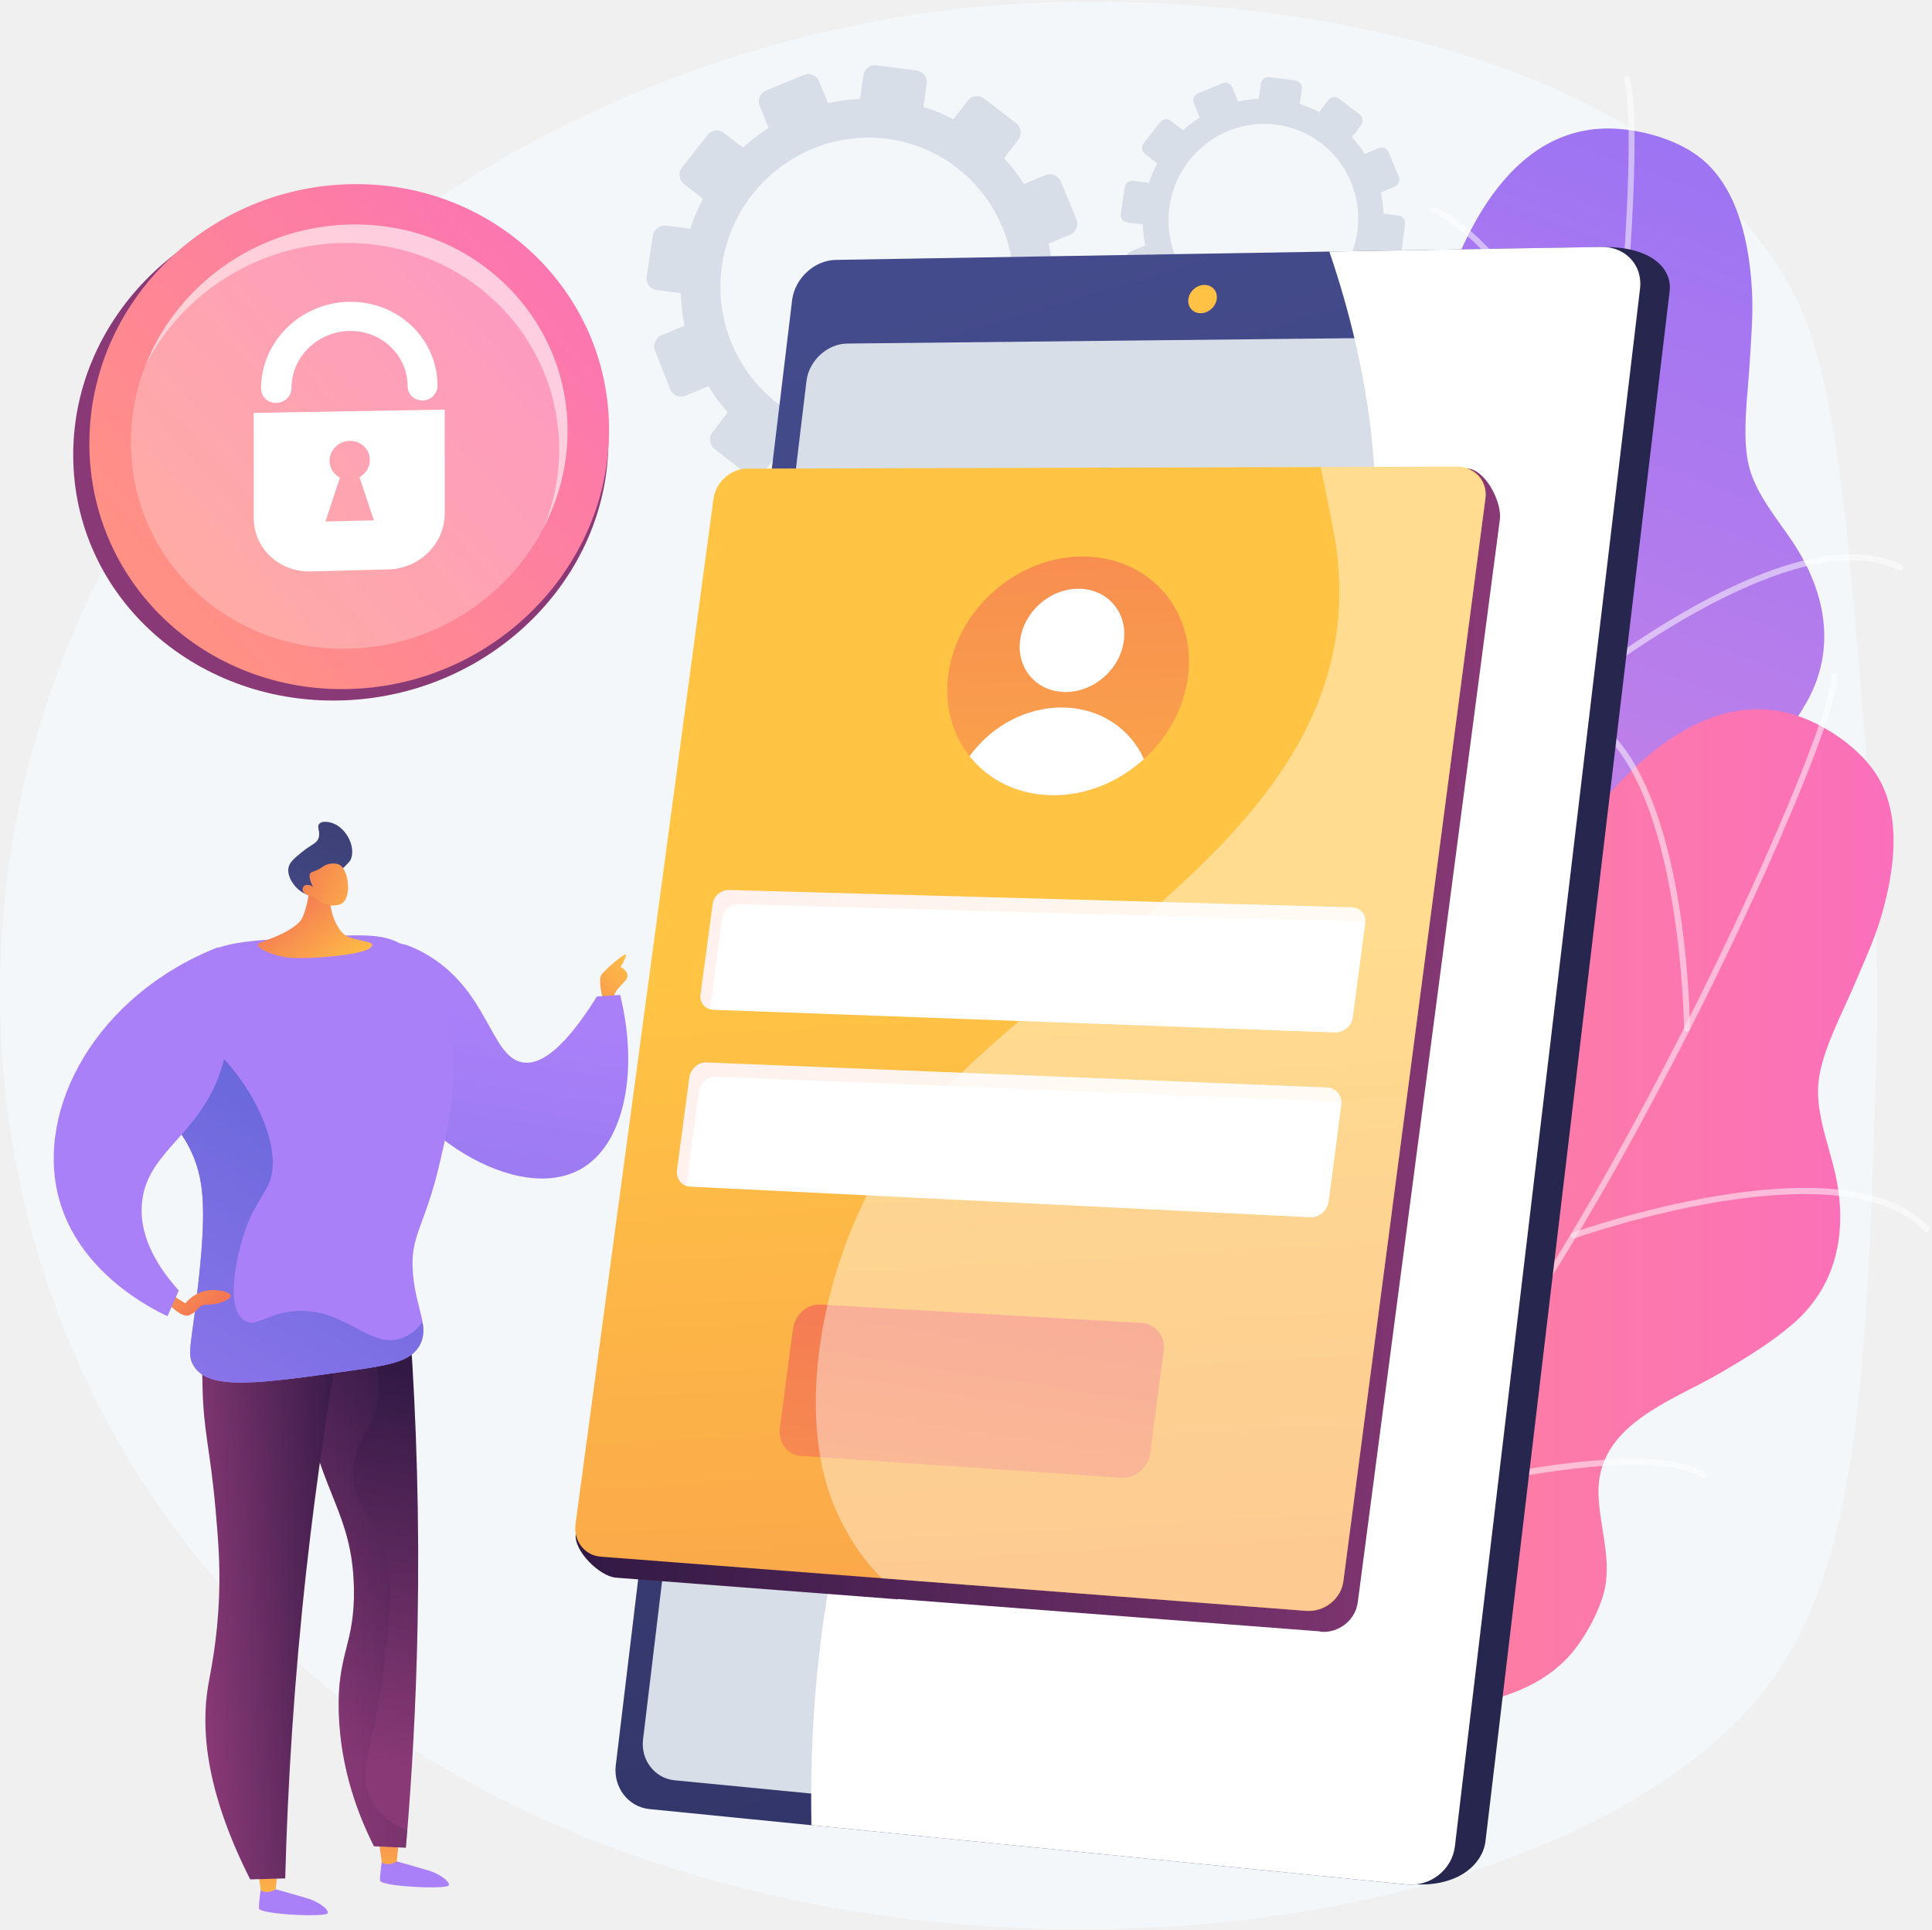
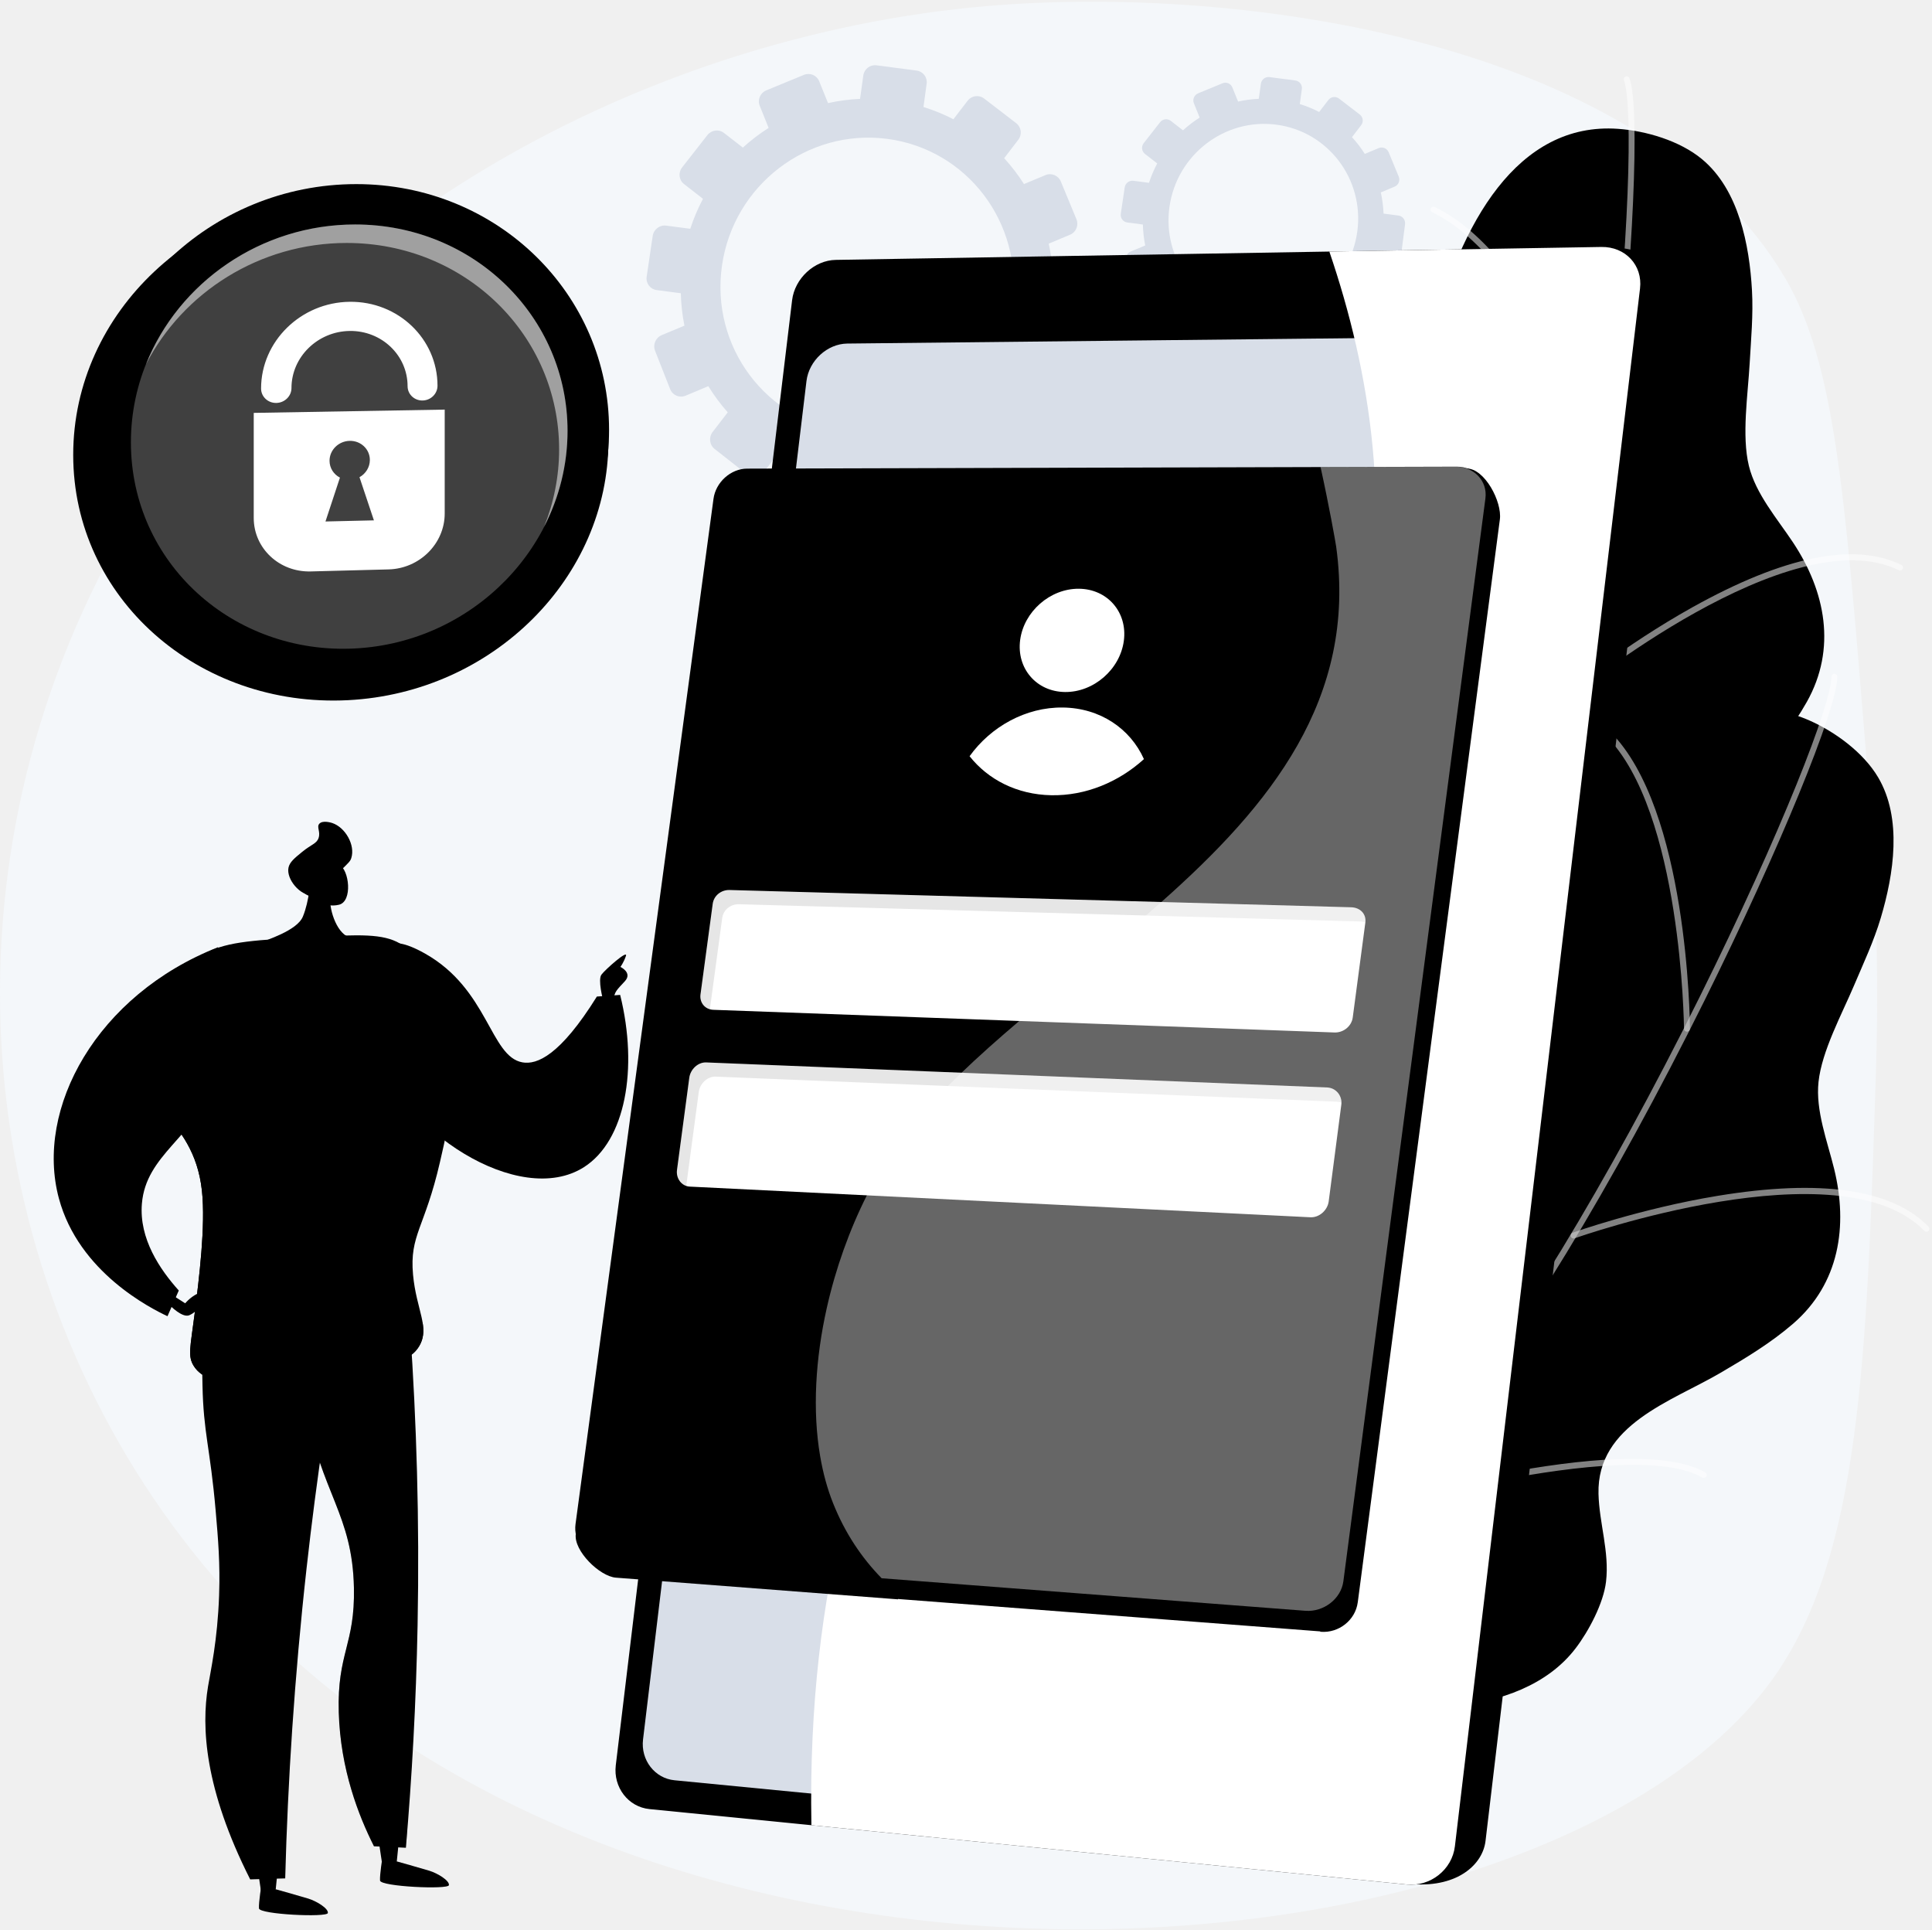
<svg xmlns="http://www.w3.org/2000/svg" width="641" height="640" viewBox="0 0 641 640" fill="none">
  <path d="M618.971 248.168C612.052 162.855 608.592 120.199 592.488 92.601C546.378 13.579 412.319 -5.215 327.65 1.992C214.298 11.638 84.625 76.8 27.545 202.611C-24.299 316.883 -0.393 446.232 77.724 530.846C220.925 685.957 516.316 658.263 588.475 556.483C617.272 515.863 619.348 450.984 622.399 355.68C623.865 309.804 621.004 273.245 618.971 248.168Z" fill="#F4F7FA" />
  <path d="M564.653 52.769C557.325 46.706 546.208 43.404 536.811 42.737C470.199 38.017 460.477 177.253 470.688 208.371C480.898 239.488 474.282 249.705 421.82 265.985C369.357 282.265 394.525 313.611 400.92 331.942C407.314 350.273 419.977 365.758 381.732 383.973C343.488 402.187 356.779 413.473 356.779 413.473C356.779 413.473 427.307 485.616 423.411 462.519C419.515 439.422 426.574 404.546 489.809 401.895C517.046 400.753 558.755 387.761 567.99 358.597C570.141 351.805 571.637 341.433 570.002 334.403C567.732 324.652 561.333 316.97 557.779 307.792C549.499 286.406 570.269 270.744 582.221 256.448C588.463 248.985 594.699 241.333 599.477 232.824C609.399 215.158 605.684 196.212 594.88 179.928C589.698 172.12 582.5 163.835 580.239 154.52C577.812 144.515 579.929 130.845 580.504 120.553C580.956 112.48 581.726 104.439 581.271 96.346C580.431 81.296 576.905 62.906 564.653 52.769Z" fill="url(#paint0_linear_1_8)" />
  <g opacity="0.8">
    <g opacity="0.8">
      <path opacity="0.8" d="M351.233 453.964C350.776 454.129 350.258 453.935 350.027 453.494C349.776 453.012 349.961 452.416 350.443 452.165C350.74 452.01 380.432 436.392 413.554 410.669C444.075 386.966 483.836 349.594 499.933 306.148C513.379 269.863 525.64 209.876 533.576 141.571C540.692 80.321 541.816 35.023 538.792 26.614C538.607 26.103 538.874 25.539 539.386 25.354C539.897 25.169 540.461 25.436 540.646 25.947C544.184 35.785 541.939 86.672 535.536 141.8C527.584 210.255 515.282 270.406 501.783 306.833C485.519 350.725 445.47 388.385 414.737 412.246C381.478 438.07 351.655 453.754 351.359 453.91C351.315 453.93 351.274 453.948 351.233 453.964Z" fill="white" />
    </g>
    <g opacity="0.8">
      <path opacity="0.8" d="M533.468 153.444C532.959 153.627 532.441 153.486 532.253 152.976C532.007 152.303 507.174 85.494 475.153 70.411C474.659 70.18 474.461 69.623 474.691 69.129C474.924 68.636 475.516 68.442 476.007 68.673C508.761 84.101 533.078 149.507 534.099 152.291C534.286 152.803 533.984 153.259 533.473 153.442C533.471 153.444 533.468 153.444 533.468 153.444Z" fill="white" />
    </g>
    <g opacity="0.8">
      <path opacity="0.8" d="M521.357 230.921C520.978 231.058 520.535 230.951 520.263 230.62C519.918 230.2 519.978 229.579 520.398 229.234C520.581 229.083 538.864 214.086 561.422 201.501C591.902 184.497 615.261 179.749 630.849 187.393C631.338 187.632 631.539 188.222 631.299 188.71C631.059 189.199 630.47 189.4 629.982 189.16C594.114 171.576 522.369 230.159 521.649 230.752C521.56 230.828 521.46 230.885 521.357 230.921Z" fill="white" />
    </g>
    <g opacity="0.8">
      <path opacity="0.8" d="M441.76 389.287C441.659 389.324 441.554 389.342 441.442 389.344C440.899 389.353 440.451 388.92 440.442 388.374C440.438 388.088 439.931 359.424 433.931 329.22C428.43 301.529 417.071 266.842 394.198 258.849C393.684 258.669 393.412 258.107 393.593 257.596C393.771 257.082 394.335 256.81 394.847 256.99C413.92 263.654 427.72 287.836 435.868 328.864C441.899 359.239 442.406 388.056 442.411 388.344C442.42 388.778 442.146 389.148 441.76 389.287Z" fill="white" />
    </g>
    <g opacity="0.8">
      <path opacity="0.8" d="M482.463 342.976C482.063 343.12 481.602 342.992 481.337 342.633C481.013 342.195 481.106 341.578 481.542 341.256C484.714 338.911 559.536 283.905 588.715 289.157C589.251 289.253 589.605 289.767 589.509 290.301C589.413 290.838 588.902 291.194 588.365 291.096C560.014 285.992 483.484 342.27 482.714 342.839C482.636 342.901 482.55 342.944 482.463 342.976Z" fill="white" />
    </g>
  </g>
  <path d="M623.117 257.849C618.273 249.665 608.929 242.795 600.312 238.988C539.225 212.007 482.964 339.741 482.042 372.477C481.119 405.214 471.436 412.59 416.562 410.158C361.686 407.726 374.762 445.74 374.577 465.153C374.392 484.566 381.067 503.422 338.916 507.622C296.764 511.822 305.451 526.937 305.451 526.937C305.451 526.937 347.409 618.69 351.558 595.637C355.707 572.583 374.15 542.153 434.551 561.057C460.566 569.199 504.211 571.087 522.771 546.769C527.094 541.105 532.01 531.852 532.849 524.683C534.011 514.74 530.59 505.345 530.35 495.507C529.793 472.579 554.639 464.87 570.723 455.463C579.12 450.553 587.579 445.461 594.955 439.071C610.269 425.805 613.185 406.721 608.529 387.741C606.296 378.641 602.324 368.408 603.35 358.878C604.45 348.643 611.068 336.494 615.092 327.003C618.248 319.561 621.694 312.253 624.005 304.484C628.31 290.031 631.217 271.533 623.117 257.849Z" fill="url(#paint1_linear_1_8)" />
  <g opacity="0.8">
    <g opacity="0.8">
      <path opacity="0.8" d="M286.53 563.16C286.046 563.16 285.623 562.802 285.555 562.309C285.482 561.77 285.859 561.272 286.398 561.199C286.729 561.153 319.954 556.503 359.826 543.505C396.566 531.529 446.628 509.814 476.478 474.378C501.409 444.782 533.245 392.484 563.823 330.894C591.243 275.666 607.628 233.418 607.628 224.482C607.628 223.939 608.069 223.498 608.613 223.498C609.156 223.498 609.597 223.939 609.597 224.482C609.597 234.937 590.266 282.062 565.586 331.771C534.94 393.496 503.01 445.938 477.983 475.648C447.827 511.447 397.397 533.333 360.402 545.389C320.367 558.435 286.996 563.103 286.663 563.149C286.621 563.158 286.576 563.16 286.53 563.16Z" fill="white" />
    </g>
    <g opacity="0.8">
      <path opacity="0.8" d="M559.706 342.235C559.165 342.235 558.724 341.824 558.722 341.283C558.718 340.566 557.957 269.245 532.928 244.216C532.542 243.832 532.542 243.213 532.928 242.83C533.312 242.446 533.935 242.448 534.321 242.832C559.923 268.434 560.672 338.305 560.693 341.269C560.697 341.812 560.259 342.235 559.713 342.235C559.709 342.235 559.706 342.235 559.706 342.235Z" fill="white" />
    </g>
    <g opacity="0.8">
      <path opacity="0.8" d="M522.094 410.843C521.69 410.843 521.311 410.592 521.167 410.19C520.984 409.678 521.249 409.114 521.763 408.929C521.985 408.849 544.264 400.923 569.752 396.714C604.187 391.025 627.775 394.464 639.86 406.931C640.239 407.321 640.228 407.945 639.837 408.324C639.447 408.703 638.824 408.692 638.444 408.301C610.643 379.618 523.307 410.468 522.428 410.783C522.316 410.824 522.204 410.843 522.094 410.843Z" fill="white" />
    </g>
    <g opacity="0.8">
      <path opacity="0.8" d="M393.605 532.932C393.5 532.932 393.393 532.914 393.285 532.879C392.771 532.703 392.495 532.144 392.673 531.628C392.765 531.356 401.988 504.213 406.562 473.76C410.755 445.84 411.803 409.356 392.984 394.094C392.561 393.752 392.497 393.131 392.84 392.708C393.183 392.286 393.804 392.22 394.226 392.564C409.919 405.289 414.724 432.716 408.506 474.077C403.904 504.701 394.63 531.991 394.537 532.265C394.397 532.674 394.014 532.932 393.605 532.932Z" fill="white" />
    </g>
    <g opacity="0.8">
      <path opacity="0.8" d="M447.574 503.126C447.149 503.126 446.759 502.85 446.631 502.425C446.474 501.904 446.77 501.354 447.291 501.198C451.068 500.066 540.09 473.621 565.77 488.437C566.24 488.709 566.402 489.312 566.13 489.782C565.859 490.253 565.256 490.415 564.785 490.143C539.832 475.747 448.773 502.811 447.857 503.085C447.764 503.112 447.668 503.126 447.574 503.126Z" fill="white" />
    </g>
  </g>
  <path d="M418.345 27.74L417.641 32.778C415.305 32.885 413.008 33.187 410.772 33.689L408.868 28.989C408.349 27.708 406.881 27.098 405.591 27.631L397.513 30.958C396.221 31.49 395.59 32.965 396.107 34.248L398.02 39.008C396.063 40.255 394.213 41.666 392.492 43.228L388.436 40.081C387.34 39.231 385.75 39.442 384.885 40.551L379.459 47.494C378.589 48.606 378.774 50.2 379.87 51.052L383.942 54.217C382.857 56.254 381.946 58.405 381.21 60.65L376.042 59.972C374.654 59.789 373.361 60.773 373.156 62.171L371.856 70.926C371.649 72.329 372.608 73.617 373.998 73.799L379.182 74.48C379.244 76.843 379.502 79.168 379.961 81.431L375.097 83.459C373.786 84.005 373.142 85.514 373.658 86.828L376.899 95.062C377.417 96.382 378.904 97.006 380.219 96.455L385.086 94.418C386.31 96.41 387.705 98.287 389.253 100.032L386.011 104.243C385.134 105.382 385.321 107.013 386.431 107.885L393.382 113.338C394.494 114.211 396.109 113.992 396.984 112.848L400.187 108.664C402.234 109.753 404.399 110.66 406.657 111.384L405.929 116.604C405.73 118.034 406.705 119.342 408.107 119.525L416.883 120.676C418.288 120.861 419.583 119.849 419.779 118.42L420.487 113.238C422.873 113.135 425.219 112.827 427.5 112.313L429.425 117.1C429.96 118.429 431.455 119.057 432.766 118.502L440.951 115.033C442.259 114.478 442.883 112.955 442.346 111.63L440.421 106.878C442.419 105.588 444.301 104.124 446.046 102.505L450.047 105.615C451.166 106.485 452.769 106.266 453.627 105.126L458.987 98.02C459.844 96.885 459.631 95.266 458.514 94.4L454.55 91.326C455.63 89.232 456.528 87.019 457.24 84.715L462.196 85.366C463.586 85.549 464.861 84.555 465.041 83.148L466.167 74.37C466.347 72.97 465.368 71.687 463.979 71.504L459.037 70.856C458.935 68.462 458.633 66.115 458.126 63.833L462.709 61.915C463.997 61.376 464.607 59.887 464.073 58.59L460.725 50.497C460.191 49.204 458.715 48.592 457.427 49.129L452.817 51.052C451.561 49.081 450.14 47.222 448.562 45.502L451.609 41.527C452.456 40.419 452.248 38.836 451.147 37.989L444.262 32.698C443.161 31.853 441.583 32.061 440.734 33.164L437.669 37.144C435.637 36.089 433.49 35.212 431.25 34.518L431.933 29.519C432.12 28.144 431.158 26.881 429.781 26.701L421.179 25.573C419.809 25.397 418.537 26.363 418.345 27.74ZM388.016 68.547C390.503 51.246 406.381 39.117 423.497 41.362C440.613 43.607 452.634 59.396 450.334 76.72C448.021 94.151 432.108 106.517 414.805 104.25C397.502 101.98 385.515 85.953 388.016 68.547Z" fill="#D8DEE8" />
  <path d="M286.436 25.009L285.349 32.798C281.738 32.962 278.185 33.428 274.727 34.205L271.784 26.938C270.98 24.956 268.712 24.015 266.719 24.837L254.229 29.982C252.231 30.807 251.256 33.084 252.055 35.073L255.015 42.431C251.989 44.358 249.128 46.539 246.467 48.957L240.187 44.091C238.495 42.778 236.035 43.104 234.697 44.817L226.307 55.55C224.962 57.27 225.247 59.734 226.942 61.051L233.238 65.948C231.562 69.097 230.15 72.424 229.013 75.893L221.023 74.845C218.878 74.564 216.88 76.085 216.558 78.245L214.551 91.785C214.229 93.954 215.713 95.944 217.864 96.224L225.878 97.275C225.974 100.929 226.371 104.526 227.083 108.024L219.563 111.16C217.535 112.004 216.54 114.336 217.339 116.369L222.349 129.1C223.151 131.139 225.451 132.105 227.483 131.253L235.008 128.104C236.899 131.183 239.057 134.085 241.452 136.782L236.44 143.293C235.083 145.056 235.373 147.577 237.09 148.924L247.84 157.356C249.559 158.705 252.055 158.365 253.409 156.597L258.363 150.13C261.526 151.816 264.876 153.218 268.367 154.337L267.239 162.409C266.931 164.62 268.438 166.643 270.61 166.926L284.179 168.705C286.349 168.991 288.354 167.427 288.655 165.216L289.752 157.205C293.442 157.047 297.068 156.57 300.594 155.775L303.57 163.177C304.397 165.232 306.71 166.203 308.736 165.344L321.392 159.982C323.413 159.126 324.379 156.769 323.547 154.718L320.57 147.369C323.659 145.376 326.569 143.11 329.268 140.607L335.452 145.417C337.181 146.762 339.659 146.421 340.988 144.663L349.275 133.676C350.597 131.923 350.271 129.417 348.544 128.079L342.415 123.329C344.087 120.089 345.473 116.668 346.574 113.107L354.238 114.112C356.389 114.395 358.36 112.859 358.638 110.685L360.378 97.111C360.657 94.943 359.141 92.961 356.996 92.68L349.355 91.678C349.198 87.978 348.732 84.347 347.946 80.821L355.035 77.855C357.028 77.021 357.971 74.719 357.14 72.714L351.963 60.2C351.136 58.202 348.855 57.256 346.866 58.085L339.739 61.056C337.798 58.007 335.598 55.135 333.162 52.479L337.871 46.331C339.181 44.621 338.862 42.172 337.156 40.862L326.509 32.682C324.808 31.375 322.367 31.697 321.054 33.403L316.313 39.558C313.168 37.927 309.85 36.571 306.388 35.495L307.445 27.765C307.735 25.639 306.246 23.689 304.12 23.41L290.818 21.665C288.697 21.387 286.733 22.882 286.436 25.009ZM239.541 88.104C243.384 61.353 267.936 42.599 294.399 46.071C320.862 49.542 339.449 73.954 335.895 100.741C332.319 127.691 307.717 146.814 280.964 143.304C254.209 139.797 235.672 115.014 239.541 88.104Z" fill="#D8DEE8" />
  <path d="M273.709 100.438L215.531 584.012C214.658 591.262 219.655 597.762 226.657 598.456L468.98 625.06C483.824 625.983 491.951 618.399 492.869 610.689L553.951 96.569C554.862 88.903 547.579 81.959 532.671 81.959L288.144 87.108C281.062 87.229 274.577 93.226 273.709 100.438Z" fill="url(#paint2_linear_1_8)" />
  <path d="M262.802 99.607L204.304 585.599C203.427 592.887 208.442 599.42 215.466 600.119L466.687 625.132C474.563 625.915 481.782 620.217 482.702 612.469L544.126 95.693C545.042 87.986 539.257 81.792 531.294 81.927L277.287 86.213C270.185 86.33 263.674 92.359 262.802 99.607Z" fill="url(#paint3_linear_1_8)" />
  <path d="M267.57 126.412L213.349 577.023C212.529 583.831 217.226 589.924 223.801 590.563L460.066 613.53C467.388 614.243 474.097 608.924 474.956 601.71L531.72 124.329C532.575 117.154 527.203 111.347 519.807 111.427L281.116 113.968C274.473 114.037 268.385 119.639 267.57 126.412Z" fill="#D8DEE8" />
  <path d="M394.267 99.271C393.957 101.858 395.813 103.93 398.417 103.895C401.022 103.863 403.388 101.735 403.699 99.143C404.009 96.551 402.146 94.48 399.54 94.519C396.935 94.557 394.576 96.686 394.267 99.271Z" fill="url(#paint4_linear_1_8)" />
  <path d="M308.417 428.892C356.785 339.466 429.042 312.697 450.797 220.533C462.555 170.715 454.544 123.033 441.05 83.448L531.298 81.924C539.261 81.79 545.045 87.985 544.13 95.69L482.706 612.466C481.786 620.217 474.567 625.915 466.691 625.129L269.207 605.467C267.743 525.338 286.855 468.754 308.417 428.892Z" fill="white" />
  <path d="M24.291 150.891C24.291 103.373 65.742 64.859 115.484 64.864C163.756 64.868 201.852 101.357 201.852 146.361C201.852 191.365 163.756 229.796 115.484 232.265C65.739 234.809 24.291 198.41 24.291 150.891Z" fill="url(#paint5_linear_1_8)" />
  <path d="M29.653 147.102C29.653 99.584 69.905 61.07 118.207 61.075C165.081 61.079 202.076 97.568 202.076 142.572C202.076 187.576 165.081 226.007 118.207 228.476C69.903 231.02 29.653 194.619 29.653 147.102Z" fill="url(#paint6_linear_1_8)" />
  <g opacity="0.5">
    <path opacity="0.5" d="M43.433 146.739C43.433 106.816 77.249 74.457 117.832 74.464C157.214 74.468 188.297 105.124 188.297 142.935C188.297 180.745 157.216 213.034 117.832 215.108C77.249 217.245 43.433 186.662 43.433 146.739Z" fill="white" />
  </g>
  <path opacity="0.5" d="M115.039 80.598C154.421 80.602 185.504 111.258 185.504 149.069C185.504 158.059 183.73 166.731 180.521 174.764C185.49 165.091 188.299 154.264 188.299 142.935C188.299 105.124 157.219 74.468 117.835 74.464C86.535 74.462 59.277 93.717 48.437 120.838C60.711 96.994 86.156 80.596 115.039 80.598Z" fill="white" />
  <path d="M84.184 136.968V171.812C84.184 181.885 92.658 189.832 103.081 189.561L128.925 188.887C139.222 188.618 147.544 180.321 147.544 170.353V135.876L84.184 136.968ZM107.984 172.99L112.786 158.437C110.729 157.375 109.336 155.283 109.336 152.846C109.336 149.27 112.337 146.313 116.032 146.244C119.722 146.173 122.711 149.01 122.711 152.579C122.711 155.011 121.323 157.156 119.272 158.302L124.056 172.616L107.984 172.99Z" fill="white" />
  <path d="M140.197 132.855C137.454 132.901 135.23 130.779 135.23 128.114C135.23 117.872 126.632 109.651 116.029 109.788C105.39 109.925 96.705 118.422 96.705 128.728C96.705 131.409 94.451 133.62 91.667 133.668C88.881 133.714 86.62 131.576 86.62 128.89C86.62 113.204 99.849 100.292 116.031 100.112C132.127 99.931 145.155 112.423 145.155 127.959C145.155 130.617 142.937 132.809 140.197 132.855Z" fill="white" />
  <path d="M200.056 331.594C200.056 331.594 198.298 325.004 199.544 323.318C200.789 321.633 208.405 314.896 207.674 317.093C206.941 319.29 205.843 320.754 205.843 320.754C205.843 320.754 209.944 322.658 207.307 325.513C204.671 328.37 203.79 329.027 203.644 331.592C203.5 334.157 201.814 335.036 200.056 331.594Z" fill="url(#paint7_linear_1_8)" />
  <path d="M126.899 616.086C126.899 616.086 125.967 621.786 126.086 623.814C126.204 625.842 148.717 626.878 148.943 625.36C149.169 623.841 145.223 621.423 142.444 620.571C139.664 619.717 131.53 617.442 131.53 617.442L126.899 616.086Z" fill="url(#paint8_linear_1_8)" />
  <path d="M132.363 610.404L131.645 617.492C131.645 617.492 129.031 619.221 126.727 617.888L125.573 610.173L132.363 610.404Z" fill="url(#paint9_linear_1_8)" />
  <path d="M86.732 625.326C86.732 625.326 85.8 631.026 85.919 633.054C86.037 635.081 108.55 636.118 108.776 634.6C109.004 633.081 105.056 630.663 102.277 629.811C99.497 628.959 91.363 626.682 91.363 626.682L86.732 625.326Z" fill="url(#paint10_linear_1_8)" />
  <path d="M92.198 619.644L91.481 626.732C91.481 626.732 88.866 628.461 86.561 627.127L85.408 619.413L92.198 619.644Z" fill="url(#paint11_linear_1_8)" />
  <path d="M128.278 425.368C130.879 430.643 133.483 435.919 136.084 441.194C138.176 471.299 139.217 504.038 138.548 539.049C138.05 565.096 136.659 589.771 134.659 612.932C131.13 612.77 127.602 612.608 124.074 612.445C118.972 602.32 112.95 586.98 112.395 568.044C111.818 548.293 117.805 545.669 117.426 526.758C116.933 502.245 106.654 495.705 101.178 466.221C99.084 454.944 97.675 440.216 99.349 422.349C108.993 423.356 118.634 424.363 128.278 425.368Z" fill="url(#paint12_linear_1_8)" />
  <path opacity="0.3" d="M99.351 422.349C104.557 422.893 109.764 423.436 114.973 423.98C124.348 440.292 126.965 457.269 125.318 464.78C122.991 475.405 116.834 478.808 117.175 489.475C117.51 500.03 123.729 502.768 127.673 515.207C130.404 523.821 129.682 531.741 128.129 547.229C125.001 578.426 117.467 587.967 123.777 598.195C125.569 601.103 128.801 604.562 135.131 607.204C134.976 609.118 134.823 611.036 134.661 612.93C131.132 612.77 127.604 612.605 124.076 612.445C118.974 602.32 112.952 586.98 112.397 568.044C111.82 548.293 117.807 545.669 117.428 526.758C116.935 502.245 106.656 495.707 101.18 466.223C99.086 454.946 97.674 440.219 99.351 422.349Z" fill="url(#paint13_linear_1_8)" />
  <path d="M114.277 434.866C109.392 461.503 105.078 490.01 101.712 520.243C97.647 556.747 95.478 591.162 94.626 623.113C90.753 623.222 86.882 623.332 83.009 623.442C67.75 593.254 66.818 572.788 69.017 559.463C69.864 554.329 72.168 544.26 72.694 529.211C73.059 518.722 72.39 510.738 71.554 501.142C69.723 480.103 67.498 475.511 67.179 459.418C66.877 444.314 66.816 436.673 71.127 432.213C82.486 420.459 112.037 433.825 114.277 434.866Z" fill="url(#paint14_linear_1_8)" />
  <path d="M198.031 330.579C200.607 330.398 203.18 330.22 205.756 330.04C211.831 354.591 207.474 378.405 193.763 387.163C172.34 400.847 132.524 375.067 123.896 346.994C120.11 334.671 120.971 316.89 128.541 313.435C130.642 312.476 133.903 312.328 140.967 316.292C162.061 328.135 162.616 350.52 173.34 352.415C178.104 353.26 185.804 350.22 198.031 330.579Z" fill="url(#paint15_linear_1_8)" />
  <path d="M139.048 446.595C142.759 440.438 138.098 434.501 137.038 422.838C135.837 409.618 140.93 407.417 145.965 385.509C149.315 370.94 152.528 356.952 148.692 340.578C146.853 332.732 143.734 319.423 132.718 312.994C127.034 309.676 119.271 310.009 103.982 310.809C85.074 311.797 75.621 312.291 68.57 316.004C67.537 316.547 46.089 328.215 44.612 347.233C43.109 366.589 64.187 369.19 66.998 395.003C68.261 406.59 66.012 424.411 64.553 435.969C63.153 447.068 62.187 449.909 64.379 453.27C69.659 461.37 85.82 459.061 118.143 454.446C130.822 452.633 136.278 451.19 139.048 446.595Z" fill="url(#paint16_linear_1_8)" />
  <path d="M89.866 390.849C88.498 395.88 83.584 399.636 80.163 411.875C79.425 414.517 74.161 433.332 80.987 437.963C84.929 440.637 88.468 435.57 98.037 434.907C114.616 433.761 122.515 447.696 133.347 443.889C135.226 443.227 137.706 441.82 140.184 438.586C140.677 441.5 140.593 444.033 139.049 446.598C136.281 451.192 130.823 452.636 118.144 454.446C85.822 459.062 69.66 461.371 64.38 453.27C62.19 449.911 63.154 447.068 64.554 435.969C66.013 424.41 68.263 406.588 67 395.003C64.189 369.191 43.108 366.59 44.613 347.233C45.015 342.058 46.917 337.452 49.463 333.44C76.203 344.26 94.162 375.039 89.866 390.849Z" fill="url(#paint17_linear_1_8)" />
  <path d="M56.095 428.921L61.445 432.338C62.407 431.228 64.631 428.99 68.102 428.227C72.014 427.366 76.506 428.602 76.609 429.849C76.693 430.849 73.957 431.858 73.535 432.013C70.121 433.274 67.588 432.226 66.209 433.598C65.72 434.082 65.113 434.987 63.713 435.823C63.345 436.042 62.962 436.236 62.758 436.316C60.479 437.202 56.572 433.235 56.236 432.888L56.095 428.921Z" fill="url(#paint18_linear_1_8)" />
  <path d="M71.9 358.754C75.77 349.485 78.451 335.292 72.338 314.216C32.059 330.087 11.517 367.713 19.538 397.537C26.149 422.126 50.205 434.101 55.571 436.622C56.821 433.779 58.07 430.938 59.317 428.097C53.098 421.173 46.09 410.933 47.081 399.248C48.456 383.048 64.064 377.519 71.9 358.754Z" fill="url(#paint19_linear_1_8)" />
  <path d="M102.991 291.74C102.991 291.74 102.673 298.785 100.485 304.062C98.508 308.831 88.113 311.829 86.005 312.893C83.897 313.957 89.953 317.07 96.035 317.68C102.116 318.292 119.481 316.91 122.612 314.606C125.743 312.302 120.095 312.475 115.756 310.881C111.415 309.287 108.905 300.799 109.673 296.946C110.44 293.092 102.991 291.74 102.991 291.74Z" fill="url(#paint20_linear_1_8)" />
  <path d="M112.609 289.185C115.765 286.083 116.206 285.723 116.549 284.652C117.928 280.351 114.592 274.46 110.216 273.009C109.988 272.934 107.053 271.996 105.934 273.268C104.982 274.348 106.382 275.841 105.717 277.926C105.094 279.876 103.404 280.023 100.268 282.58C97.686 284.686 96.082 285.997 95.713 287.84C94.95 291.637 99.547 297.141 103.616 296.992C105.08 296.938 105.48 296.191 112.609 289.185Z" fill="url(#paint21_linear_1_8)" />
  <path d="M104.017 297.579C104.017 297.579 107.371 301.377 112.48 300.121C117.054 298.997 115.887 288.497 112.539 286.821C111.422 286.261 109.392 286.307 107.867 287.042C106.965 287.476 106.714 287.928 105.227 288.609C103.857 289.237 103.421 289.15 103.053 289.593C102.592 290.146 102.393 291.338 103.838 294.211C102.797 293.473 101.676 293.318 100.988 293.807C100.879 293.884 100.6 294.158 100.479 294.517C100.043 295.816 101.395 297.138 104.017 297.579Z" fill="url(#paint22_linear_1_8)" />
  <path d="M486.589 155.41L487.77 161.783L463.465 161.84L252.546 162.341C247.12 162.354 242.13 166.839 241.386 172.359L191.036 508.863C190.287 514.433 198.955 522.935 204.349 523.35L297.922 530.542V530.428L437.892 541.165C437.895 541.165 437.897 541.165 437.899 541.165L438.237 541.307C444.214 541.768 449.697 537.432 450.473 531.549C450.473 531.547 450.473 531.574 450.475 531.572L497.628 172.295C498.396 166.467 492.6 155.394 486.589 155.41Z" fill="url(#paint23_linear_1_8)" />
  <path d="M445.704 524.548C444.932 530.433 439.452 534.831 433.475 534.372L199.345 516.395C193.954 515.982 190.202 511.131 190.951 505.561L236.722 165.479C237.464 159.959 242.454 155.474 247.875 155.458L483.327 154.81C489.336 154.794 493.597 159.505 492.834 165.333L445.704 524.548Z" fill="url(#paint24_linear_1_8)" />
  <path d="M448.814 337.522C448.431 340.436 445.709 342.61 442.735 342.5L236.674 334.98C233.954 334.882 232.04 332.641 232.415 329.858L236.466 299.83C236.841 297.048 239.323 295.167 242.045 295.242L448.287 300.969C451.265 301.052 453.373 303.155 452.991 306.066L448.814 337.522Z" fill="white" />
  <path d="M440.836 398.535C440.452 401.455 437.728 403.947 434.755 403.798L228.849 393.627C226.131 393.492 224.24 390.891 224.615 388.105L228.698 357.497C229.072 354.714 231.578 352.327 234.297 352.437L440.329 360.747C443.302 360.868 445.406 363.558 445.022 366.474L440.836 398.535Z" fill="white" />
  <path opacity="0.1" d="M453.008 305.946C452.519 305.788 451.994 305.701 451.434 305.685L245.188 299.96C242.468 299.883 239.984 301.769 239.614 304.544L235.556 334.571C235.546 334.649 235.54 334.722 235.533 334.8C233.441 334.211 232.096 332.228 232.411 329.853L236.469 299.826C236.839 297.051 239.324 295.162 242.043 295.242L448.29 300.967C451.215 301.054 453.314 303.091 453.008 305.946Z" fill="url(#paint25_linear_1_8)" />
  <path opacity="0.1" d="M445.066 365.798C444.571 365.602 444.036 365.483 443.47 365.46L237.443 357.147C234.723 357.038 232.213 359.429 231.843 362.213L227.753 392.823C227.73 393.019 227.714 393.209 227.714 393.405C225.623 392.729 224.293 390.48 224.609 388.105L228.699 357.495C229.069 354.711 231.576 352.32 234.298 352.429L440.325 360.742C443.077 360.861 445.073 363.156 445.066 365.798Z" fill="url(#paint26_linear_1_8)" />
  <path d="M386.074 447.988C386.682 443.381 383.425 439.138 378.796 438.871L272.206 432.751C267.792 432.498 263.716 436.215 263.115 440.7L258.717 473.855C258.116 478.347 261.179 482.644 265.591 482.946L372.126 490.235C376.752 490.553 381.014 486.645 381.623 482.032L386.074 447.988Z" fill="url(#paint27_linear_1_8)" />
  <path d="M394.124 224.615C392.72 235.214 387.275 244.78 379.534 251.816C371.192 259.405 360.203 264.022 348.775 263.801C337.405 263.582 327.834 258.615 321.689 250.857C316.021 243.707 313.244 234.179 314.635 223.759C317.528 202.08 337.446 184.556 359.303 184.608C381.368 184.656 397.043 202.567 394.124 224.615Z" fill="url(#paint28_linear_1_8)" />
  <path d="M372.869 212.569C371.609 222.064 362.844 229.674 353.328 229.559C343.851 229.445 337.215 221.711 338.468 212.284C339.724 202.859 348.4 195.257 357.882 195.3C367.405 195.343 374.13 203.074 372.869 212.569Z" fill="white" />
  <path d="M379.535 251.816C371.193 259.405 360.204 264.022 348.777 263.801C337.407 263.582 327.836 258.615 321.69 250.857C328.724 241.058 340.325 234.54 352.645 234.7C365.032 234.86 375.016 241.725 379.535 251.816Z" fill="white" />
  <path opacity="0.4" d="M492.833 165.332L445.705 524.547C444.933 530.429 439.103 534.803 433.129 534.344L292.508 523.546C285.828 516.707 280.327 508.499 276.401 498.65C274.474 493.82 273.063 488.609 272.124 483.128C269.514 467.96 270.525 450.718 274.332 433.794C277.26 420.766 281.85 407.904 287.726 396.299C292.426 387.02 297.952 378.536 304.125 371.407C308.569 366.275 313.376 361.29 318.446 356.401C324.559 350.5 331.056 344.741 337.759 339.034C353.377 325.727 370.1 312.717 385.583 298.978C421.309 267.286 450.293 231.873 443.318 181.345C443.095 179.753 440.918 167.565 438.137 154.932L482.979 154.809C488.985 154.793 493.598 159.506 492.833 165.332Z" fill="white" />
  <defs>
    <linearGradient id="paint0_linear_1_8" x1="428.187" y1="461.786" x2="594.983" y2="11.306" gradientUnits="userSpaceOnUse">
-       <stop offset="0.004" stop-color="#E38DDD" />
-       <stop offset="1" stop-color="#9571F6" />
+       <stop offset="0.004" stopColor="#E38DDD" />
+       <stop offset="1" stopColor="#9571F6" />
    </linearGradient>
    <linearGradient id="paint1_linear_1_8" x1="304.712" y1="417.313" x2="628.243" y2="417.313" gradientUnits="userSpaceOnUse">
-       <stop stop-color="#FF9085" />
-       <stop offset="1" stop-color="#FB6FBB" />
+       <stop stopColor="#FF9085" />
+       <stop offset="1" stopColor="#FB6FBB" />
    </linearGradient>
    <linearGradient id="paint2_linear_1_8" x1="387.738" y1="341.042" x2="483.236" y2="351.46" gradientUnits="userSpaceOnUse">
-       <stop stop-color="#444B8C" />
-       <stop offset="0.996" stop-color="#26264F" />
+       <stop stopColor="#444B8C" />
+       <stop offset="0.996" stopColor="#26264F" />
    </linearGradient>
    <linearGradient id="paint3_linear_1_8" x1="303.595" y1="100.32" x2="539.734" y2="904.237" gradientUnits="userSpaceOnUse">
-       <stop stop-color="#444B8C" />
-       <stop offset="0.996" stop-color="#26264F" />
+       <stop stopColor="#444B8C" />
+       <stop offset="0.996" stopColor="#26264F" />
    </linearGradient>
    <linearGradient id="paint4_linear_1_8" x1="392.082" y1="80.519" x2="669.609" y2="832.156" gradientUnits="userSpaceOnUse">
-       <stop stop-color="#FFC444" />
-       <stop offset="0.996" stop-color="#F36F56" />
+       <stop stopColor="#FFC444" />
+       <stop offset="0.996" stopColor="#F36F56" />
    </linearGradient>
    <linearGradient id="paint5_linear_1_8" x1="-2032.59" y1="2171.85" x2="-1842.76" y2="1992.85" gradientUnits="userSpaceOnUse">
-       <stop stop-color="#311944" />
-       <stop offset="1" stop-color="#893976" />
+       <stop stopColor="#311944" />
+       <stop offset="1" stopColor="#893976" />
    </linearGradient>
    <linearGradient id="paint6_linear_1_8" x1="58.17" y1="197.135" x2="210.287" y2="59.093" gradientUnits="userSpaceOnUse">
-       <stop stop-color="#FF9085" />
-       <stop offset="1" stop-color="#FB6FBB" />
+       <stop stopColor="#FF9085" />
+       <stop offset="1" stopColor="#FB6FBB" />
    </linearGradient>
    <linearGradient id="paint7_linear_1_8" x1="212.291" y1="317.167" x2="182.147" y2="347.849" gradientUnits="userSpaceOnUse">
-       <stop stop-color="#FFC444" />
-       <stop offset="0.996" stop-color="#F36F56" />
+       <stop stopColor="#FFC444" />
+       <stop offset="0.996" stopColor="#F36F56" />
    </linearGradient>
    <linearGradient id="paint8_linear_1_8" x1="137.572" y1="608.616" x2="137.826" y2="540.547" gradientUnits="userSpaceOnUse">
-       <stop stop-color="#AA80F9" />
-       <stop offset="0.996" stop-color="#6165D7" />
+       <stop stopColor="#AA80F9" />
+       <stop offset="0.996" stopColor="#6165D7" />
    </linearGradient>
    <linearGradient id="paint9_linear_1_8" x1="130.83" y1="630.489" x2="127.589" y2="595.316" gradientUnits="userSpaceOnUse">
-       <stop stop-color="#FFC444" />
-       <stop offset="0.996" stop-color="#F36F56" />
+       <stop stopColor="#FFC444" />
+       <stop offset="0.996" stopColor="#F36F56" />
    </linearGradient>
    <linearGradient id="paint10_linear_1_8" x1="97.442" y1="608.466" x2="97.696" y2="540.397" gradientUnits="userSpaceOnUse">
-       <stop stop-color="#AA80F9" />
-       <stop offset="0.996" stop-color="#6165D7" />
+       <stop stopColor="#AA80F9" />
+       <stop offset="0.996" stopColor="#6165D7" />
    </linearGradient>
    <linearGradient id="paint11_linear_1_8" x1="90.158" y1="634.236" x2="86.917" y2="599.063" gradientUnits="userSpaceOnUse">
-       <stop stop-color="#FFC444" />
-       <stop offset="0.996" stop-color="#F36F56" />
+       <stop stopColor="#FFC444" />
+       <stop offset="0.996" stopColor="#F36F56" />
    </linearGradient>
    <linearGradient id="paint12_linear_1_8" x1="129.599" y1="453.26" x2="104.649" y2="580.816" gradientUnits="userSpaceOnUse">
-       <stop stop-color="#311944" />
-       <stop offset="1" stop-color="#893976" />
+       <stop stopColor="#311944" />
+       <stop offset="1" stopColor="#893976" />
    </linearGradient>
    <linearGradient id="paint13_linear_1_8" x1="142.05" y1="515.634" x2="104.565" y2="518.638" gradientUnits="userSpaceOnUse">
-       <stop stop-color="#311944" />
-       <stop offset="1" stop-color="#893976" />
+       <stop stopColor="#311944" />
+       <stop offset="1" stopColor="#893976" />
    </linearGradient>
    <linearGradient id="paint14_linear_1_8" x1="121.317" y1="522.685" x2="64.412" y2="527.246" gradientUnits="userSpaceOnUse">
-       <stop stop-color="#311944" />
-       <stop offset="1" stop-color="#893976" />
+       <stop stopColor="#311944" />
+       <stop offset="1" stopColor="#893976" />
    </linearGradient>
    <linearGradient id="paint15_linear_1_8" x1="166.265" y1="334.867" x2="124.164" y2="605.246" gradientUnits="userSpaceOnUse">
-       <stop stop-color="#AA80F9" />
-       <stop offset="0.996" stop-color="#6165D7" />
+       <stop stopColor="#AA80F9" />
+       <stop offset="0.996" stopColor="#6165D7" />
    </linearGradient>
    <linearGradient id="paint16_linear_1_8" x1="76.724" y1="631.647" x2="56.361" y2="904.525" gradientUnits="userSpaceOnUse">
-       <stop stop-color="#AA80F9" />
-       <stop offset="0.996" stop-color="#6165D7" />
+       <stop stopColor="#AA80F9" />
+       <stop offset="0.996" stopColor="#6165D7" />
    </linearGradient>
    <linearGradient id="paint17_linear_1_8" x1="7.494" y1="538.606" x2="119.877" y2="346.102" gradientUnits="userSpaceOnUse">
-       <stop stop-color="#AA80F9" />
-       <stop offset="0.996" stop-color="#6165D7" />
+       <stop stopColor="#AA80F9" />
+       <stop offset="0.996" stopColor="#6165D7" />
    </linearGradient>
    <linearGradient id="paint18_linear_1_8" x1="47.334" y1="405.504" x2="71.036" y2="437.523" gradientUnits="userSpaceOnUse">
-       <stop stop-color="#FFC444" />
-       <stop offset="0.996" stop-color="#F36F56" />
+       <stop stopColor="#FFC444" />
+       <stop offset="0.996" stopColor="#F36F56" />
    </linearGradient>
    <linearGradient id="paint19_linear_1_8" x1="26.974" y1="627.935" x2="6.611" y2="900.814" gradientUnits="userSpaceOnUse">
-       <stop stop-color="#AA80F9" />
-       <stop offset="0.996" stop-color="#6165D7" />
+       <stop stopColor="#AA80F9" />
+       <stop offset="0.996" stopColor="#6165D7" />
    </linearGradient>
    <linearGradient id="paint20_linear_1_8" x1="114.643" y1="325.717" x2="91.825" y2="297.326" gradientUnits="userSpaceOnUse">
-       <stop stop-color="#FFC444" />
-       <stop offset="0.996" stop-color="#F36F56" />
+       <stop stopColor="#FFC444" />
+       <stop offset="0.996" stopColor="#F36F56" />
    </linearGradient>
    <linearGradient id="paint21_linear_1_8" x1="97.292" y1="315.29" x2="109.386" y2="275.504" gradientUnits="userSpaceOnUse">
-       <stop stop-color="#444B8C" />
-       <stop offset="0.996" stop-color="#3E4177" />
+       <stop stopColor="#444B8C" />
+       <stop offset="0.996" stopColor="#3E4177" />
    </linearGradient>
    <linearGradient id="paint22_linear_1_8" x1="128.136" y1="301.406" x2="94.118" y2="286.265" gradientUnits="userSpaceOnUse">
-       <stop stop-color="#FFC444" />
-       <stop offset="0.996" stop-color="#F36F56" />
+       <stop stopColor="#FFC444" />
+       <stop offset="0.996" stopColor="#F36F56" />
    </linearGradient>
    <linearGradient id="paint23_linear_1_8" x1="190.991" y1="348.376" x2="497.698" y2="348.376" gradientUnits="userSpaceOnUse">
-       <stop stop-color="#311944" />
-       <stop offset="1" stop-color="#893976" />
+       <stop stopColor="#311944" />
+       <stop offset="1" stopColor="#893976" />
    </linearGradient>
    <linearGradient id="paint24_linear_1_8" x1="377.459" y1="951.614" x2="340.888" y2="318.147" gradientUnits="userSpaceOnUse">
-       <stop offset="0.004" stop-color="#F36F56" />
-       <stop offset="1" stop-color="#FFC444" />
+       <stop offset="0.004" stopColor="#F36F56" />
+       <stop offset="1" stopColor="#FFC444" />
    </linearGradient>
    <linearGradient id="paint25_linear_1_8" x1="232.364" y1="315.022" x2="453.036" y2="315.022" gradientUnits="userSpaceOnUse">
-       <stop offset="0.004" stop-color="#F36F56" />
-       <stop offset="1" stop-color="#FFC444" />
+       <stop offset="0.004" stopColor="#F36F56" />
+       <stop offset="1" stopColor="#FFC444" />
    </linearGradient>
    <linearGradient id="paint26_linear_1_8" x1="224.565" y1="372.916" x2="445.066" y2="372.916" gradientUnits="userSpaceOnUse">
-       <stop offset="0.004" stop-color="#F36F56" />
-       <stop offset="1" stop-color="#FFC444" />
+       <stop offset="0.004" stopColor="#F36F56" />
+       <stop offset="1" stopColor="#FFC444" />
    </linearGradient>
    <linearGradient id="paint27_linear_1_8" x1="332.946" y1="394.293" x2="283.654" y2="706.876" gradientUnits="userSpaceOnUse">
-       <stop offset="0.004" stop-color="#F36F56" />
-       <stop offset="1" stop-color="#FFC444" />
+       <stop offset="0.004" stopColor="#F36F56" />
+       <stop offset="1" stopColor="#FFC444" />
    </linearGradient>
    <linearGradient id="paint28_linear_1_8" x1="349.16" y1="68.836" x2="359.687" y2="382.31" gradientUnits="userSpaceOnUse">
-       <stop offset="0.004" stop-color="#F36F56" />
-       <stop offset="1" stop-color="#FFC444" />
+       <stop offset="0.004" stopColor="#F36F56" />
+       <stop offset="1" stopColor="#FFC444" />
    </linearGradient>
  </defs>
</svg>
